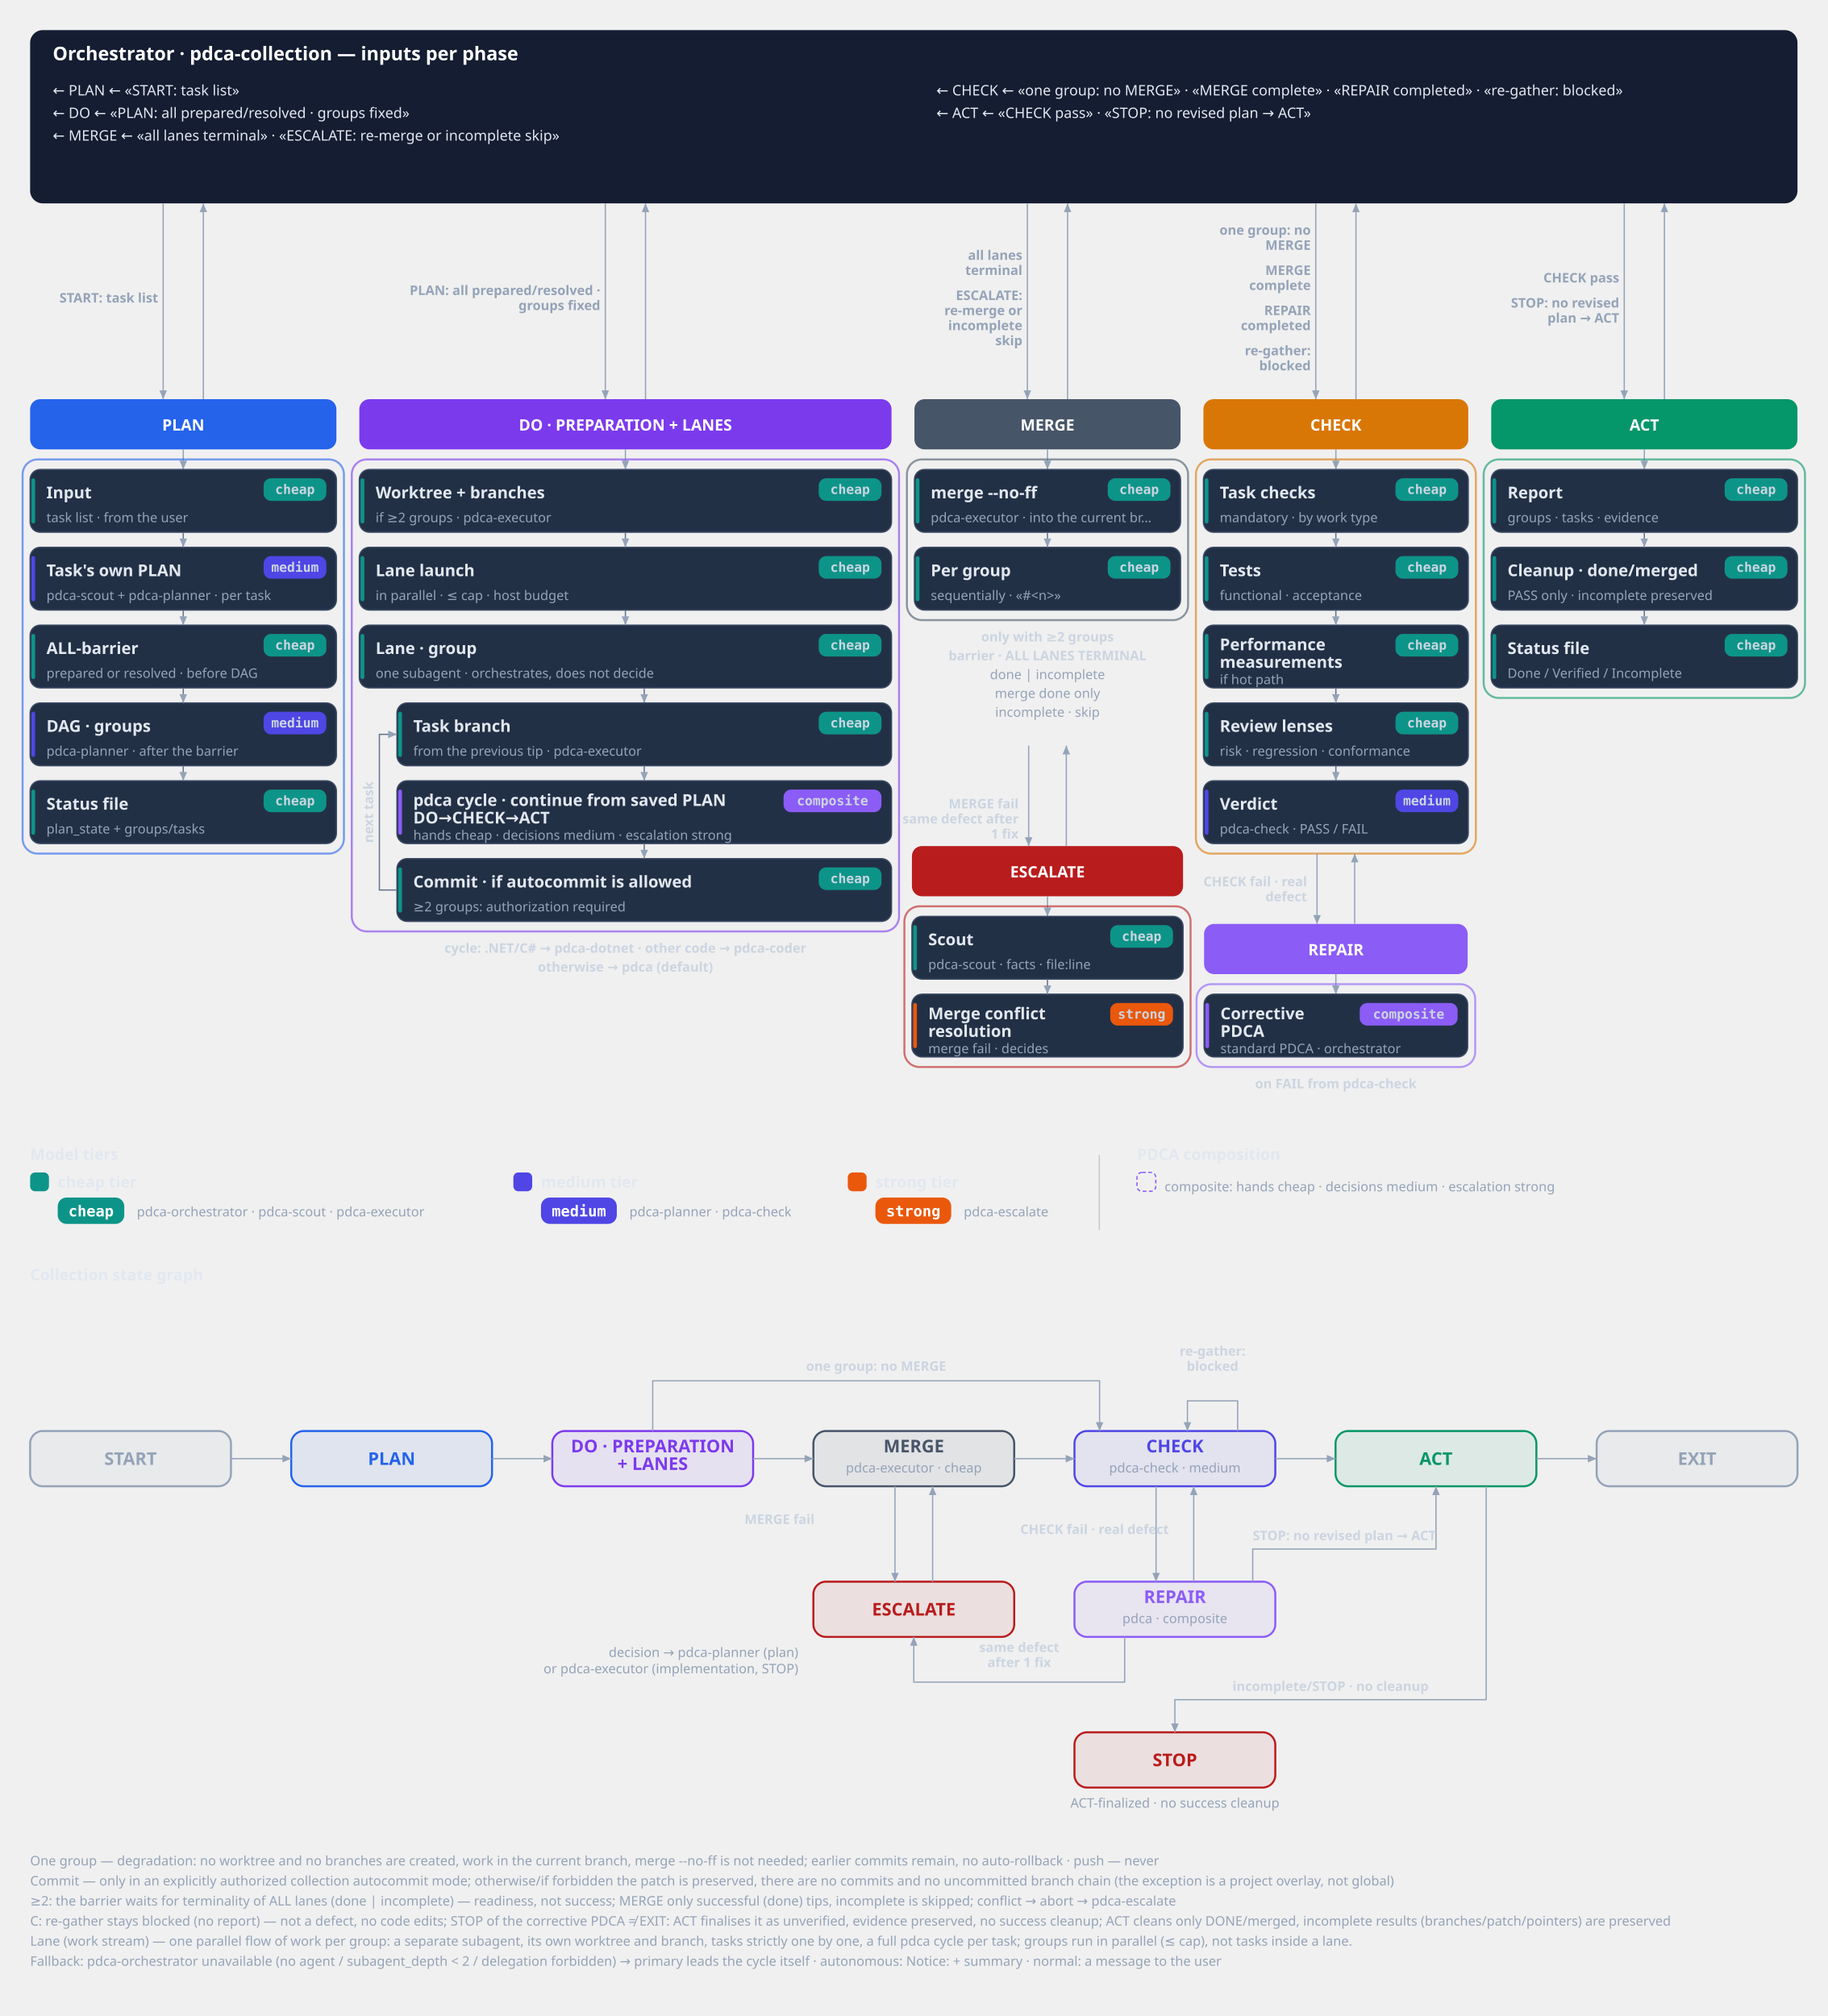
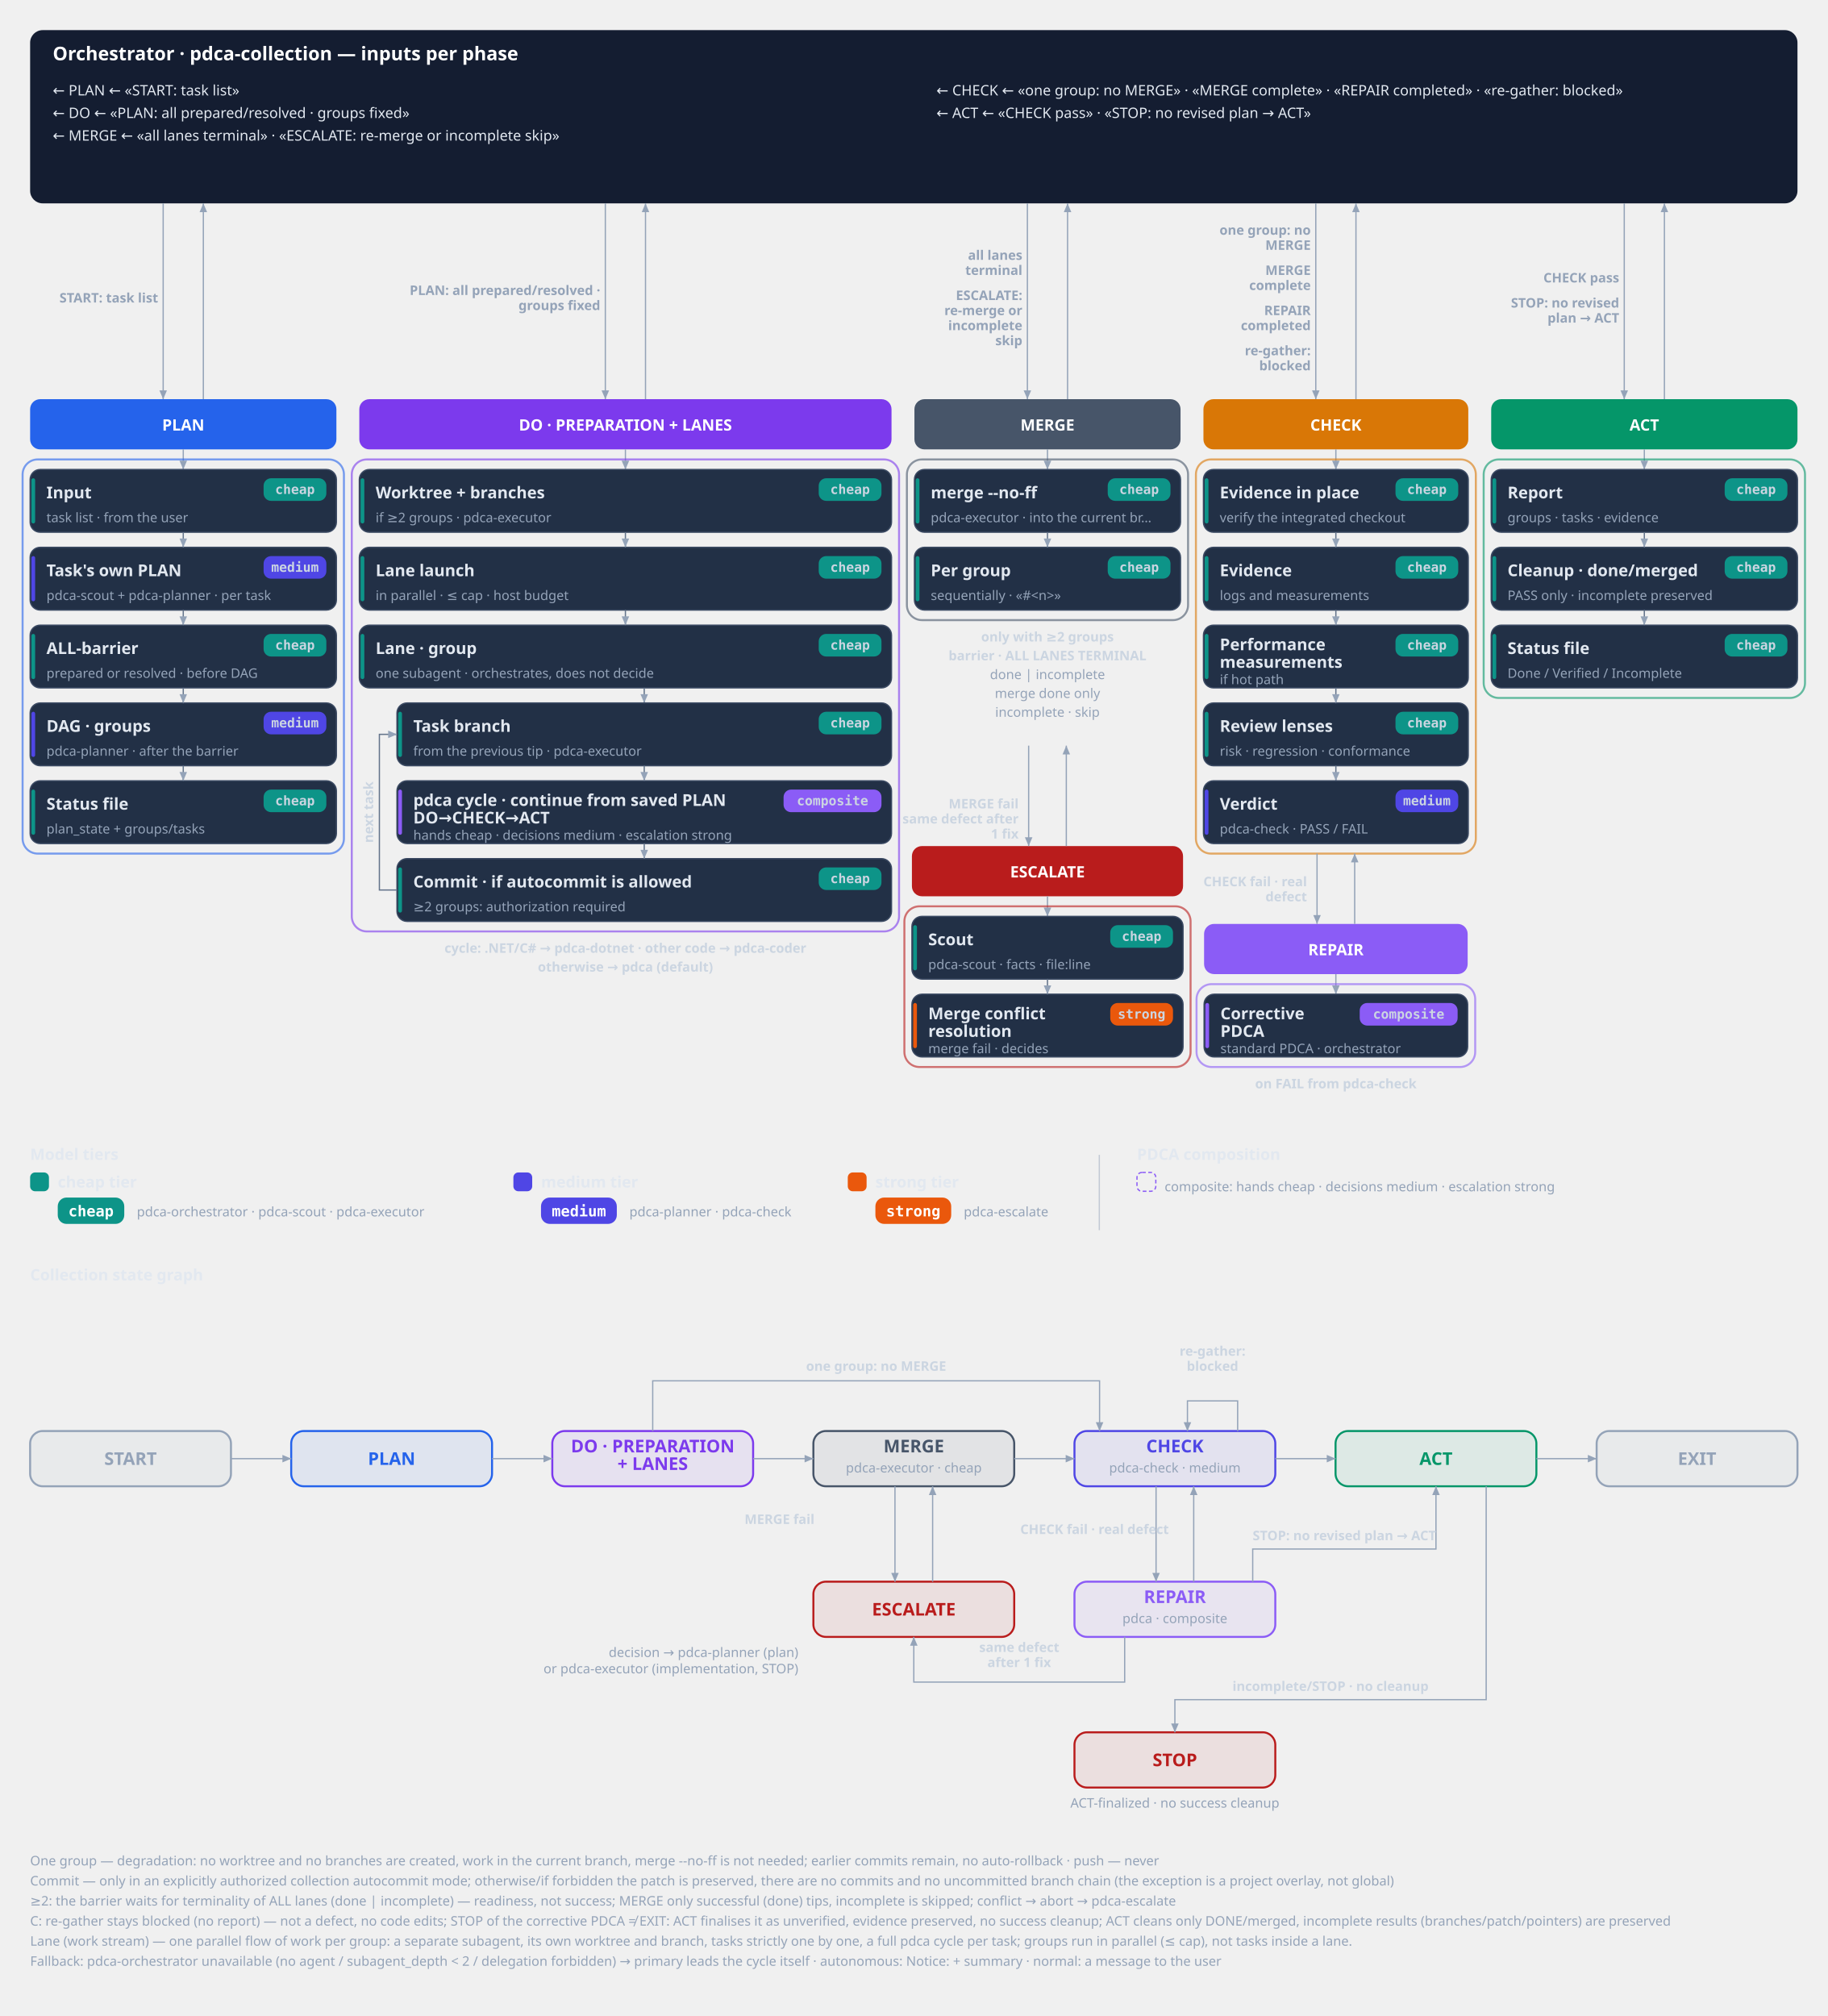
<svg xmlns="http://www.w3.org/2000/svg" viewBox="0 0 1456 1606" width="1456" font-family="Segoe UI, system-ui, sans-serif">
  <defs>
    <marker id="arrow" markerWidth="9" markerHeight="9" refX="7" refY="3" orient="auto">
      <path d="M0,0 L7,3 L0,6 Z" fill="#94a3b8" />
    </marker>
  </defs>
  <style>
.t{font-size:13px;font-weight:600;fill:#e2e8f0}
.s{font-size:10.5px;fill:#94a3b8}
.h{font-size:12.5px;font-weight:700;fill:#ffffff}
.g{font-size:10.5px;font-weight:600}
.band{fill:#141d31}
.bt{fill:#ffffff;font-size:15px;font-weight:700}
.ol{fill:#e2e8f0;font-size:11.5px}
.lt{font-size:12.5px;font-weight:700;fill:#e2e8f0}
.ls{font-size:10.5px;fill:#94a3b8}
.nt{font-size:10.5px;fill:#94a3b8}
.lm{font-family:ui-monospace,Consolas,Menlo,monospace;font-size:12px;font-weight:700}
.bm{font-family:ui-monospace,Consolas,Menlo,monospace;font-size:10.5px;font-weight:700}
.st{font-size:14px;font-weight:700}
</style>
  <rect x="24" y="24" width="1408" height="138" rx="10" class="band" data-band="orchestrator" />
  <text x="42" y="48" class="bt">Orchestrator · pdca-collection — inputs per phase</text>
  <text x="42" y="76" class="ol">← PLAN ← «START: task list»</text>
  <text x="42" y="94" class="ol">← DO ← «PLAN: all prepared/resolved · groups fixed»</text>
  <text x="42" y="112" class="ol">← MERGE ← «all lanes terminal» · «ESCALATE: re-merge or incomplete skip»</text>
  <text x="746.0" y="76" class="ol">← CHECK ← «one group: no MERGE» · «MERGE complete» · «REPAIR completed» · «re-gather: blocked»</text>
  <text x="746.0" y="94" class="ol">← ACT ← «CHECK pass» · «STOP: no revised plan → ACT»</text>
  <g data-column="P">
    <g data-peer-header="P">
      <rect x="24" y="318" width="244" height="40" rx="8" fill="#2563eb" />
      <text x="146.0" y="343.0" class="h" text-anchor="middle">PLAN</text>
    </g>
    <polyline points="146.0,358 146.0,374" fill="none" stroke="#94a3b8" marker-end="url(#arrow)" />
    <rect x="24" y="374" width="244" height="50" rx="8" fill="#223046" stroke="#3b4a63" stroke-width="1" />
    <rect x="25" y="381" width="3" height="36" rx="1.5" fill="#0d9488" />
    <rect x="210" y="381" width="50" height="18" rx="6" fill="#0d9488" />
    <text x="235.0" y="393.5" class="bm" fill="#cbd5e1" text-anchor="middle">cheap</text>
    <text x="37" y="397" class="t">Input</text>
    <text x="37" y="416" class="s">task list · from the user</text>
    <g data-step="task-plan">
      <rect x="24" y="436" width="244" height="50" rx="8" fill="#223046" stroke="#3b4a63" stroke-width="1" />
      <rect x="25" y="443" width="3" height="36" rx="1.5" fill="#4f46e5" />
      <rect x="210" y="443" width="50" height="18" rx="6" fill="#4f46e5" />
      <text x="235.0" y="455.5" class="bm" fill="#cbd5e1" text-anchor="middle">medium</text>
      <text x="37" y="459" class="t">Task's own PLAN</text>
      <text x="37" y="478" class="s">pdca-scout + pdca-planner · per task</text>
    </g>
    <g data-step="all-plans-barrier">
      <rect x="24" y="498" width="244" height="50" rx="8" fill="#223046" stroke="#3b4a63" stroke-width="1" />
      <rect x="25" y="505" width="3" height="36" rx="1.5" fill="#0d9488" />
      <rect x="210" y="505" width="50" height="18" rx="6" fill="#0d9488" />
      <text x="235.0" y="517.5" class="bm" fill="#cbd5e1" text-anchor="middle">cheap</text>
      <text x="37" y="521" class="t">ALL-barrier</text>
      <text x="37" y="540" class="s">prepared or resolved · before DAG</text>
    </g>
    <g data-step="collection-scheduling">
      <rect x="24" y="560" width="244" height="50" rx="8" fill="#223046" stroke="#3b4a63" stroke-width="1" />
      <rect x="25" y="567" width="3" height="36" rx="1.5" fill="#4f46e5" />
      <rect x="210" y="567" width="50" height="18" rx="6" fill="#4f46e5" />
      <text x="235.0" y="579.5" class="bm" fill="#cbd5e1" text-anchor="middle">medium</text>
      <text x="37" y="583" class="t">DAG · groups</text>
      <text x="37" y="602" class="s">pdca-planner · after the barrier</text>
    </g>
    <rect x="24" y="622" width="244" height="50" rx="8" fill="#223046" stroke="#3b4a63" stroke-width="1" />
    <rect x="25" y="629" width="3" height="36" rx="1.5" fill="#0d9488" />
    <rect x="210" y="629" width="50" height="18" rx="6" fill="#0d9488" />
    <text x="235.0" y="641.5" class="bm" fill="#cbd5e1" text-anchor="middle">cheap</text>
    <text x="37" y="645" class="t">Status file</text>
    <text x="37" y="664" class="s">plan_state + groups/tasks</text>
    <polyline points="146.0,424 146.0,436" fill="none" stroke="#64748b" marker-end="url(#arrow)" />
    <polyline points="146.0,486 146.0,498" fill="none" stroke="#64748b" marker-end="url(#arrow)" />
    <polyline points="146.0,548 146.0,560" fill="none" stroke="#64748b" marker-end="url(#arrow)" />
    <polyline points="146.0,610 146.0,622" fill="none" stroke="#64748b" marker-end="url(#arrow)" />
    <rect x="18" y="366" width="256" height="314" rx="12" fill="none" stroke="#2563eb" stroke-opacity="0.6" stroke-width="1.6" data-frame="P" />
  </g>
  <g data-column="DO">
    <g data-peer-header="DO">
      <rect x="286.25" y="318" width="424" height="40" rx="8" fill="#7c3aed" />
      <text x="498.25" y="343.0" class="h" text-anchor="middle">DO · PREPARATION + LANES</text>
    </g>
    <polyline points="498.25,358 498.25,374" fill="none" stroke="#94a3b8" marker-end="url(#arrow)" />
    <rect x="286.25" y="374" width="424" height="50" rx="8" fill="#223046" stroke="#3b4a63" stroke-width="1" />
    <rect x="287.25" y="381" width="3" height="36" rx="1.5" fill="#0d9488" />
    <rect x="652.25" y="381" width="50" height="18" rx="6" fill="#0d9488" />
    <text x="677.25" y="393.5" class="bm" fill="#cbd5e1" text-anchor="middle">cheap</text>
    <text x="299.25" y="397" class="t">Worktree + branches</text>
    <text x="299.25" y="416" class="s">if ≥2 groups · pdca-executor</text>
    <rect x="286.25" y="436" width="424" height="50" rx="8" fill="#223046" stroke="#3b4a63" stroke-width="1" />
    <rect x="287.25" y="443" width="3" height="36" rx="1.5" fill="#0d9488" />
    <rect x="652.25" y="443" width="50" height="18" rx="6" fill="#0d9488" />
    <text x="677.25" y="455.5" class="bm" fill="#cbd5e1" text-anchor="middle">cheap</text>
    <text x="299.25" y="459" class="t">Lane launch</text>
    <text x="299.25" y="478" class="s">in parallel · ≤ cap · host budget</text>
    <polyline points="498.25,424 498.25,436" fill="none" stroke="#64748b" marker-end="url(#arrow)" />
    <rect x="286.25" y="498" width="424" height="50" rx="8" fill="#223046" stroke="#3b4a63" stroke-width="1" />
    <rect x="287.25" y="505" width="3" height="36" rx="1.5" fill="#0d9488" />
    <rect x="652.25" y="505" width="50" height="18" rx="6" fill="#0d9488" />
    <text x="677.25" y="517.5" class="bm" fill="#cbd5e1" text-anchor="middle">cheap</text>
    <text x="299.25" y="521" class="t">Lane · group</text>
    <text x="299.25" y="540" class="s">one subagent · orchestrates, does not decide</text>
    <polyline points="498.25,486 498.25,498" fill="none" stroke="#64748b" marker-end="url(#arrow)" />
    <polyline points="513.25,548 513.25,560" fill="none" stroke="#64748b" marker-end="url(#arrow)" />
    <rect x="316.25" y="560" width="394" height="50" rx="8" fill="#223046" stroke="#3b4a63" stroke-width="1" />
    <rect x="317.25" y="567" width="3" height="36" rx="1.5" fill="#0d9488" />
    <rect x="652.25" y="567" width="50" height="18" rx="6" fill="#0d9488" />
    <text x="677.25" y="579.5" class="bm" fill="#cbd5e1" text-anchor="middle">cheap</text>
    <text x="329.25" y="583" class="t">Task branch</text>
    <text x="329.25" y="602" class="s">from the previous tip · pdca-executor</text>
    <rect x="316.25" y="622" width="394" height="50" rx="8" fill="#223046" stroke="#3b4a63" stroke-width="1" />
    <rect x="317.25" y="629" width="3" height="36" rx="1.5" fill="#8b5cf6" />
    <rect x="624.25" y="629" width="78" height="18" rx="6" fill="#8b5cf6" />
    <text x="663.25" y="641.5" class="bm" fill="#cbd5e1" text-anchor="middle">composite</text>
    <text x="329.25" y="642" class="t">pdca cycle · continue from saved PLAN</text>
    <text x="329.25" y="656" class="t">DO→CHECK→ACT</text>
    <text x="329.25" y="669" class="s">hands cheap · decisions medium · escalation strong</text>
    <polyline points="513.25,610 513.25,622" fill="none" stroke="#64748b" marker-end="url(#arrow)" />
    <rect x="316.25" y="684" width="394" height="50" rx="8" fill="#223046" stroke="#3b4a63" stroke-width="1" />
    <rect x="317.25" y="691" width="3" height="36" rx="1.5" fill="#0d9488" />
    <rect x="652.25" y="691" width="50" height="18" rx="6" fill="#0d9488" />
    <text x="677.25" y="703.5" class="bm" fill="#cbd5e1" text-anchor="middle">cheap</text>
    <text x="329.25" y="707" class="t">Commit · if autocommit is allowed</text>
    <text x="329.25" y="726" class="s">≥2 groups: authorization required</text>
    <polyline points="513.25,672 513.25,684" fill="none" stroke="#64748b" marker-end="url(#arrow)" />
    <path d="M316.25,709.0 L302.25,709.0 L302.25,585.0 L316.25,585.0" fill="none" stroke="#64748b" marker-end="url(#arrow)" />
    <text x="297.25" y="647.0" class="g" fill="#cbd5e1" text-anchor="middle" transform="rotate(-90 297.25 647.0)">next task</text>
    <rect x="280.25" y="366" width="436" height="376" rx="12" fill="none" stroke="#7c3aed" stroke-opacity="0.6" stroke-width="1.6" data-frame="DO" />
    <text x="498.25" y="759" class="g" fill="#cbd5e1" text-anchor="middle">cycle: .NET/C# → pdca-dotnet · other code → pdca-coder</text>
    <text x="498.25" y="774" class="g" fill="#cbd5e1" text-anchor="middle">otherwise → pdca (default)</text>
  </g>
  <g data-column="MERGE">
    <g data-peer-header="MERGE">
      <rect x="728.5" y="318" width="212" height="40" rx="8" fill="#475569" />
      <text x="834.5" y="343.0" class="h" text-anchor="middle">MERGE</text>
    </g>
    <polyline points="834.5,358 834.5,374" fill="none" stroke="#94a3b8" marker-end="url(#arrow)" />
    <rect x="728.5" y="374" width="212" height="50" rx="8" fill="#223046" stroke="#3b4a63" stroke-width="1" />
    <rect x="729.5" y="381" width="3" height="36" rx="1.5" fill="#0d9488" />
    <rect x="882.5" y="381" width="50" height="18" rx="6" fill="#0d9488" />
    <text x="907.5" y="393.5" class="bm" fill="#cbd5e1" text-anchor="middle">cheap</text>
    <text x="741.5" y="397" class="t">merge --no-ff</text>
    <text x="741.5" y="416" class="s">pdca-executor · into the current br…</text>
    <rect x="728.5" y="436" width="212" height="50" rx="8" fill="#223046" stroke="#3b4a63" stroke-width="1" />
    <rect x="729.5" y="443" width="3" height="36" rx="1.5" fill="#0d9488" />
    <rect x="882.5" y="443" width="50" height="18" rx="6" fill="#0d9488" />
    <text x="907.5" y="455.5" class="bm" fill="#cbd5e1" text-anchor="middle">cheap</text>
    <text x="741.5" y="459" class="t">Per group</text>
    <text x="741.5" y="478" class="s">sequentially · «#&lt;n&gt;»</text>
    <polyline points="834.5,424 834.5,436" fill="none" stroke="#64748b" marker-end="url(#arrow)" />
    <g data-condition="all-lanes-terminal">
      <rect x="722.5" y="366" width="224" height="128" rx="12" fill="none" stroke="#475569" stroke-opacity="0.6" stroke-width="1.6" data-frame="MERGE" />
      <text x="834.5" y="511" class="g" fill="#cbd5e1" text-anchor="middle">only with ≥2 groups</text>
      <text x="834.5" y="526" class="g" fill="#cbd5e1" text-anchor="middle">barrier · ALL LANES TERMINAL</text>
      <text x="834.5" y="541" class="ls" fill="#94a3b8" text-anchor="middle">done | incomplete</text>
      <text x="834.5" y="556" class="ls" fill="#94a3b8" text-anchor="middle">merge done only</text>
      <text x="834.5" y="571" class="ls" fill="#94a3b8" text-anchor="middle">incomplete · skip</text>
    </g>
  </g>
  <g data-column="C" data-role="pdca-check" data-tier="medium">
    <g data-peer-header="C">
      <rect x="958.75" y="318" width="211" height="40" rx="8" fill="#d97706" />
      <text x="1064.25" y="343.0" class="h" text-anchor="middle">CHECK</text>
    </g>
    <polyline points="1064.25,358 1064.25,374" fill="none" stroke="#94a3b8" marker-end="url(#arrow)" />
    <rect x="958.75" y="374" width="211" height="50" rx="8" fill="#223046" stroke="#3b4a63" stroke-width="1" />
    <rect x="959.75" y="381" width="3" height="36" rx="1.5" fill="#0d9488" />
    <rect x="1111.75" y="381" width="50" height="18" rx="6" fill="#0d9488" />
    <text x="1136.75" y="393.5" class="bm" fill="#cbd5e1" text-anchor="middle">cheap</text>
-     <text x="971.75" y="397" class="t">Task checks</text>
-     <text x="971.75" y="416" class="s">mandatory · by work type</text>
+     <text x="971.75" y="397" class="t">Evidence in place</text>
+     <text x="971.75" y="416" class="s">verify the integrated checkout</text>
    <rect x="958.75" y="436" width="211" height="50" rx="8" fill="#223046" stroke="#3b4a63" stroke-width="1" />
    <rect x="959.75" y="443" width="3" height="36" rx="1.5" fill="#0d9488" />
    <rect x="1111.75" y="443" width="50" height="18" rx="6" fill="#0d9488" />
    <text x="1136.75" y="455.5" class="bm" fill="#cbd5e1" text-anchor="middle">cheap</text>
-     <text x="971.75" y="459" class="t">Tests</text>
-     <text x="971.75" y="478" class="s">functional · acceptance</text>
+     <text x="971.75" y="459" class="t">Evidence</text>
+     <text x="971.75" y="478" class="s">logs and measurements</text>
    <rect x="958.75" y="498" width="211" height="50" rx="8" fill="#223046" stroke="#3b4a63" stroke-width="1" />
    <rect x="959.75" y="505" width="3" height="36" rx="1.5" fill="#0d9488" />
    <rect x="1111.75" y="505" width="50" height="18" rx="6" fill="#0d9488" />
    <text x="1136.75" y="517.5" class="bm" fill="#cbd5e1" text-anchor="middle">cheap</text>
    <text x="971.75" y="518" class="t">Performance</text>
    <text x="971.75" y="532" class="t">measurements</text>
    <text x="971.75" y="545" class="s">if hot path</text>
    <rect x="958.75" y="560" width="211" height="50" rx="8" fill="#223046" stroke="#3b4a63" stroke-width="1" />
    <rect x="959.75" y="567" width="3" height="36" rx="1.5" fill="#0d9488" />
    <rect x="1111.75" y="567" width="50" height="18" rx="6" fill="#0d9488" />
    <text x="1136.75" y="579.5" class="bm" fill="#cbd5e1" text-anchor="middle">cheap</text>
    <text x="971.75" y="583" class="t">Review lenses</text>
    <text x="971.75" y="602" class="s">risk · regression · conformance</text>
    <polyline points="1064.25,424 1064.25,436" fill="none" stroke="#64748b" marker-end="url(#arrow)" />
    <polyline points="1064.25,486 1064.25,498" fill="none" stroke="#64748b" marker-end="url(#arrow)" />
    <polyline points="1064.25,548 1064.25,560" fill="none" stroke="#64748b" marker-end="url(#arrow)" />
    <polyline points="1064.25,610 1064.25,622" fill="none" stroke="#64748b" marker-end="url(#arrow)" />
    <g data-step="check-verdict" data-role="pdca-check" data-tier="medium">
      <rect x="958.75" y="622" width="211" height="50" rx="8" fill="#223046" stroke="#3b4a63" stroke-width="1" />
      <rect x="959.75" y="629" width="3" height="36" rx="1.5" fill="#4f46e5" />
      <rect x="1111.75" y="629" width="50" height="18" rx="6" fill="#4f46e5" />
      <text x="1136.75" y="641.5" class="bm" fill="#cbd5e1" text-anchor="middle">medium</text>
      <text x="971.75" y="645" class="t">Verdict</text>
      <text x="971.75" y="664" class="s">pdca-check · PASS / FAIL</text>
    </g>
    <rect x="952.75" y="366" width="223" height="314" rx="12" fill="none" stroke="#d97706" stroke-opacity="0.6" stroke-width="1.6" data-frame="C" />
  </g>
  <g data-column="A">
    <g data-peer-header="A">
      <rect x="1188.0" y="318" width="244" height="40" rx="8" fill="#059669" />
      <text x="1310.0" y="343.0" class="h" text-anchor="middle">ACT</text>
    </g>
    <polyline points="1310.0,358 1310.0,374" fill="none" stroke="#94a3b8" marker-end="url(#arrow)" />
    <rect x="1188.0" y="374" width="244" height="50" rx="8" fill="#223046" stroke="#3b4a63" stroke-width="1" />
    <rect x="1189.0" y="381" width="3" height="36" rx="1.5" fill="#0d9488" />
    <rect x="1374.0" y="381" width="50" height="18" rx="6" fill="#0d9488" />
    <text x="1399.0" y="393.5" class="bm" fill="#cbd5e1" text-anchor="middle">cheap</text>
    <text x="1201.0" y="397" class="t">Report</text>
    <text x="1201.0" y="416" class="s">groups · tasks · evidence</text>
    <rect x="1188.0" y="436" width="244" height="50" rx="8" fill="#223046" stroke="#3b4a63" stroke-width="1" />
    <rect x="1189.0" y="443" width="3" height="36" rx="1.5" fill="#0d9488" />
    <rect x="1374.0" y="443" width="50" height="18" rx="6" fill="#0d9488" />
    <text x="1399.0" y="455.5" class="bm" fill="#cbd5e1" text-anchor="middle">cheap</text>
    <text x="1201.0" y="459" class="t">Cleanup · done/merged</text>
    <text x="1201.0" y="478" class="s">PASS only · incomplete preserved</text>
    <rect x="1188.0" y="498" width="244" height="50" rx="8" fill="#223046" stroke="#3b4a63" stroke-width="1" />
    <rect x="1189.0" y="505" width="3" height="36" rx="1.5" fill="#0d9488" />
    <rect x="1374.0" y="505" width="50" height="18" rx="6" fill="#0d9488" />
    <text x="1399.0" y="517.5" class="bm" fill="#cbd5e1" text-anchor="middle">cheap</text>
    <text x="1201.0" y="521" class="t">Status file</text>
    <text x="1201.0" y="540" class="s">Done / Verified / Incomplete</text>
    <polyline points="1310.0,424 1310.0,436" fill="none" stroke="#64748b" marker-end="url(#arrow)" />
    <polyline points="1310.0,486 1310.0,498" fill="none" stroke="#64748b" marker-end="url(#arrow)" />
    <rect x="1182.0" y="366" width="256" height="190" rx="12" fill="none" stroke="#059669" stroke-opacity="0.6" stroke-width="1.6" data-frame="A" />
  </g>
  <g data-column="REPAIR" data-child-of="C" data-dispatched-by="orchestrator" data-main-recovery="corrective-pdca" data-composition="composite">
    <g data-peer-header="REPAIR">
      <rect x="959.25" y="736" width="210" height="40" rx="8" fill="#8b5cf6" />
      <text x="1064.25" y="761.0" class="h" text-anchor="middle">REPAIR</text>
    </g>
    <polyline points="1064.25,776 1064.25,792" fill="none" stroke="#94a3b8" marker-end="url(#arrow)" />
    <rect x="959.25" y="792" width="210" height="50" rx="8" fill="#223046" stroke="#3b4a63" stroke-width="1" />
    <rect x="960.25" y="799" width="3" height="36" rx="1.5" fill="#8b5cf6" />
    <rect x="1083.25" y="799" width="78" height="18" rx="6" fill="#8b5cf6" />
    <text x="1122.25" y="811.5" class="bm" fill="#cbd5e1" text-anchor="middle">composite</text>
    <text x="972.25" y="812" class="t">Corrective</text>
    <text x="972.25" y="826" class="t">PDCA</text>
    <text x="972.25" y="839" class="s">standard PDCA · orchestrator</text>
    <rect x="953.25" y="784" width="222" height="66" rx="12" fill="none" stroke="#8b5cf6" stroke-opacity="0.6" stroke-width="1.6" data-frame="REPAIR" />
    <text x="1064.25" y="867" class="g" fill="#cbd5e1" text-anchor="middle">on FAIL from pdca-check</text>
  </g>
  <g data-bus="dispatch" data-origin="C" data-target="REPAIR" data-kind="dispatch">
    <polyline points="1049.25,680 1049.25,736" fill="none" stroke="#94a3b8" marker-end="url(#arrow)" />
    <g data-entry-from="C" data-entry-to="REPAIR" data-entry-condition="FAIL">
      <text x="1041.25" y="706" class="g" fill="#cbd5e1" text-anchor="end">CHECK fail · real</text>
      <text x="1041.25" y="718" class="g" fill="#cbd5e1" text-anchor="end">defect</text>
    </g>
  </g>
  <g data-bus="result" data-origin="REPAIR" data-target="C" data-kind="result">
    <polyline points="1079.25,736 1079.25,680" fill="none" stroke="#94a3b8" marker-end="url(#arrow)" />
  </g>
  <g data-column="E" data-child-of="MERGE" data-dispatched-by="orchestrator">
    <g data-peer-header="E">
      <rect x="726.5" y="674" width="216" height="40" rx="8" fill="#b91c1c" />
      <text x="834.5" y="699.0" class="h" text-anchor="middle">ESCALATE</text>
    </g>
    <polyline points="834.5,714 834.5,730" fill="none" stroke="#94a3b8" marker-end="url(#arrow)" />
    <rect x="726.5" y="730" width="216" height="50" rx="8" fill="#223046" stroke="#3b4a63" stroke-width="1" />
    <rect x="727.5" y="737" width="3" height="36" rx="1.5" fill="#0d9488" />
    <rect x="884.5" y="737" width="50" height="18" rx="6" fill="#0d9488" />
    <text x="909.5" y="749.5" class="bm" fill="#cbd5e1" text-anchor="middle">cheap</text>
    <text x="739.5" y="753" class="t">Scout</text>
    <text x="739.5" y="772" class="s">pdca-scout · facts · file:line</text>
    <rect x="726.5" y="792" width="216" height="50" rx="8" fill="#223046" stroke="#3b4a63" stroke-width="1" />
    <rect x="727.5" y="799" width="3" height="36" rx="1.5" fill="#ea580c" />
    <rect x="884.5" y="799" width="50" height="18" rx="6" fill="#ea580c" />
    <text x="909.5" y="811.5" class="bm" fill="#cbd5e1" text-anchor="middle">strong</text>
    <text x="739.5" y="812" class="t">Merge conflict</text>
    <text x="739.5" y="826" class="t">resolution</text>
    <text x="739.5" y="839" class="s">merge fail · decides</text>
    <polyline points="834.5,780 834.5,792" fill="none" stroke="#64748b" marker-end="url(#arrow)" />
    <rect x="720.5" y="722" width="228" height="128" rx="12" fill="none" stroke="#b91c1c" stroke-opacity="0.6" stroke-width="1.6" data-frame="E" />
  </g>
  <g data-bus="dispatch" data-origin="MERGE" data-target="E" data-kind="dispatch">
    <polyline points="819.5,594 819.5,674" fill="none" stroke="#94a3b8" marker-end="url(#arrow)" />
    <g data-entry-from="MERGE" data-entry-to="ESCALATE" data-entry-condition="merge-conflict">
      <text x="811.5" y="644" class="g" fill="#cbd5e1" text-anchor="end">MERGE fail</text>
    </g>
    <g data-entry-from="REPAIR" data-entry-to="ESCALATE" data-entry-condition="same defect after 1 fix">
      <text x="811.5" y="656" class="g" fill="#cbd5e1" text-anchor="end">same defect after</text>
      <text x="811.5" y="668" class="g" fill="#cbd5e1" text-anchor="end">1 fix</text>
    </g>
  </g>
  <g data-bus="result" data-origin="E" data-target="MERGE" data-kind="result">
    <polyline points="849.5,674 849.5,594" fill="none" stroke="#94a3b8" marker-end="url(#arrow)" />
  </g>
  <g data-bus="dispatch" data-origin="orchestrator" data-target="P" data-kind="dispatch">
    <polyline points="130.0,162 130.0,318" fill="none" stroke="#94a3b8" marker-end="url(#arrow)" />
    <g data-entry-from="START" data-entry-to="P" data-entry-condition="start">
      <text x="126.0" y="241.0" class="g" fill="#94a3b8" text-anchor="end">START: task list</text>
    </g>
  </g>
  <g data-bus="result" data-origin="P" data-target="orchestrator" data-kind="result">
    <polyline points="162.0,318 162.0,162" fill="none" stroke="#94a3b8" marker-end="url(#arrow)" />
  </g>
  <g data-bus="dispatch" data-origin="orchestrator" data-target="DO" data-kind="dispatch">
    <polyline points="482.25,162 482.25,318" fill="none" stroke="#94a3b8" marker-end="url(#arrow)" />
    <g data-entry-from="P" data-entry-to="DO" data-entry-condition="groups">
      <text x="478.25" y="235.0" class="g" fill="#94a3b8" text-anchor="end">PLAN: all prepared/resolved ·</text>
      <text x="478.25" y="247.0" class="g" fill="#94a3b8" text-anchor="end">groups fixed</text>
    </g>
  </g>
  <g data-bus="result" data-origin="DO" data-target="orchestrator" data-kind="result">
    <polyline points="514.25,318 514.25,162" fill="none" stroke="#94a3b8" marker-end="url(#arrow)" />
  </g>
  <g data-bus="dispatch" data-origin="orchestrator" data-target="MERGE" data-kind="dispatch">
    <polyline points="818.5,162 818.5,318" fill="none" stroke="#94a3b8" marker-end="url(#arrow)" />
    <g data-entry-from="DO" data-entry-to="MERGE" data-entry-condition="≥2 · all-lanes-terminal">
      <text x="814.5" y="207.0" class="g" fill="#94a3b8" text-anchor="end">all lanes</text>
      <text x="814.5" y="219.0" class="g" fill="#94a3b8" text-anchor="end">terminal</text>
    </g>
    <g data-entry-from="ESCALATE" data-entry-to="MERGE" data-entry-condition="resolved/reorder/mark incomplete">
      <text x="814.5" y="239.0" class="g" fill="#94a3b8" text-anchor="end">ESCALATE:</text>
      <text x="814.5" y="251.0" class="g" fill="#94a3b8" text-anchor="end">re-merge or</text>
      <text x="814.5" y="263.0" class="g" fill="#94a3b8" text-anchor="end">incomplete</text>
      <text x="814.5" y="275.0" class="g" fill="#94a3b8" text-anchor="end">skip</text>
    </g>
  </g>
  <g data-bus="result" data-origin="MERGE" data-target="orchestrator" data-kind="result">
    <polyline points="850.5,318 850.5,162" fill="none" stroke="#94a3b8" marker-end="url(#arrow)" />
  </g>
  <g data-bus="dispatch" data-origin="orchestrator" data-target="C" data-kind="dispatch">
    <polyline points="1048.25,162 1048.25,318" fill="none" stroke="#94a3b8" marker-end="url(#arrow)" />
    <g data-entry-from="DO" data-entry-to="C" data-entry-condition="one group · no merge">
      <text x="1044.25" y="187.0" class="g" fill="#94a3b8" text-anchor="end">one group: no</text>
      <text x="1044.25" y="199.0" class="g" fill="#94a3b8" text-anchor="end">MERGE</text>
    </g>
    <g data-entry-from="MERGE" data-entry-to="C" data-entry-condition="integration complete">
      <text x="1044.25" y="219.0" class="g" fill="#94a3b8" text-anchor="end">MERGE</text>
      <text x="1044.25" y="231.0" class="g" fill="#94a3b8" text-anchor="end">complete</text>
    </g>
    <g data-entry-from="REPAIR" data-entry-to="C" data-entry-condition="full-verification">
      <text x="1044.25" y="251.0" class="g" fill="#94a3b8" text-anchor="end">REPAIR</text>
      <text x="1044.25" y="263.0" class="g" fill="#94a3b8" text-anchor="end">completed</text>
    </g>
    <g data-entry-from="C" data-entry-to="C" data-entry-condition="re-gather">
      <text x="1044.25" y="283.0" class="g" fill="#94a3b8" text-anchor="end">re-gather:</text>
      <text x="1044.25" y="295.0" class="g" fill="#94a3b8" text-anchor="end">blocked</text>
    </g>
  </g>
  <g data-bus="result" data-origin="C" data-target="orchestrator" data-kind="result">
    <polyline points="1080.25,318 1080.25,162" fill="none" stroke="#94a3b8" marker-end="url(#arrow)" />
  </g>
  <g data-bus="dispatch" data-origin="orchestrator" data-target="A" data-kind="dispatch">
    <polyline points="1294.0,162 1294.0,318" fill="none" stroke="#94a3b8" marker-end="url(#arrow)" />
    <g data-entry-from="C" data-entry-to="A" data-entry-condition="PASS">
      <text x="1290.0" y="225.0" class="g" fill="#94a3b8" text-anchor="end">CHECK pass</text>
    </g>
    <g data-entry-from="REPAIR" data-entry-to="A" data-entry-condition="revision exhausted · no plan">
      <text x="1290.0" y="245.0" class="g" fill="#94a3b8" text-anchor="end">STOP: no revised</text>
      <text x="1290.0" y="257.0" class="g" fill="#94a3b8" text-anchor="end">plan → ACT</text>
    </g>
  </g>
  <g data-bus="result" data-origin="A" data-target="orchestrator" data-kind="result">
    <polyline points="1326.0,318 1326.0,162" fill="none" stroke="#94a3b8" marker-end="url(#arrow)" />
  </g>
  <g data-legend="model-tiers">
    <text x="24" y="924" class="lt">Model tiers</text>
    <text x="46" y="946" class="lt">cheap tier</text>
    <rect x="24" y="934" width="15" height="15" rx="4" fill="#0d9488" />
    <rect x="46" y="954" width="53.0" height="21" rx="7" fill="#0d9488" />
    <text x="72.5" y="969" class="lm" fill="#ffffff" text-anchor="middle">cheap</text>
    <text x="109.0" y="969" class="ls">pdca-orchestrator · pdca-scout · pdca-executor</text>
    <text x="431.0" y="946" class="lt">medium tier</text>
    <rect x="409.0" y="934" width="15" height="15" rx="4" fill="#4f46e5" />
    <rect x="431.0" y="954" width="60.4" height="21" rx="7" fill="#4f46e5" />
    <text x="461.2" y="969" class="lm" fill="#ffffff" text-anchor="middle">medium</text>
    <text x="501.4" y="969" class="ls">pdca-planner · pdca-check</text>
    <text x="697.4" y="946" class="lt">strong tier</text>
    <rect x="675.4" y="934" width="15" height="15" rx="4" fill="#ea580c" />
    <rect x="697.4" y="954" width="60.4" height="21" rx="7" fill="#ea580c" />
    <text x="727.6" y="969" class="lm" fill="#ffffff" text-anchor="middle">strong</text>
    <text x="767.8" y="969" class="ls">pdca-escalate</text>
  </g>
  <line x1="875.8" y1="920" x2="875.8" y2="980" stroke="#94a3b8" stroke-opacity="0.5" />
  <g data-legend="composition">
    <text x="905.8" y="924" class="lt">PDCA composition</text>
    <rect x="905.8" y="934" width="15" height="15" rx="4" fill="none" stroke="#8b5cf6" stroke-dasharray="3 2" />
    <text x="927.8" y="949" class="ls" fill="#cbd5e1">composite: hands cheap · decisions medium · escalation strong</text>
  </g>
  <text x="24" y="1020" class="lt">Collection state graph</text>
  <g data-node="START">
    <rect x="24" y="1140" width="160" height="44" rx="10" fill="#94a3b8" fill-opacity="0.08" stroke="#94a3b8" stroke-width="1.6" />
    <text x="104.0" y="1167.0" class="st" fill="#94a3b8" text-anchor="middle">START</text>
  </g>
  <g data-node="P">
    <rect x="232" y="1140" width="160" height="44" rx="10" fill="#2563eb" fill-opacity="0.08" stroke="#2563eb" stroke-width="1.6" />
    <text x="312.0" y="1167.0" class="st" fill="#2563eb" text-anchor="middle">PLAN</text>
  </g>
  <g data-node="DO" data-tier="cheap">
    <rect x="440" y="1140" width="160" height="44" rx="10" fill="#7c3aed" fill-opacity="0.08" stroke="#7c3aed" stroke-width="1.6" />
    <text x="520.0" y="1157" class="st" fill="#7c3aed" text-anchor="middle">DO · PREPARATION</text>
    <text x="520.0" y="1171" class="st" fill="#7c3aed" text-anchor="middle">+ LANES</text>
  </g>
  <g data-node="MERGE" data-tier="cheap">
    <rect x="648" y="1140" width="160" height="44" rx="10" fill="#475569" fill-opacity="0.08" stroke="#475569" stroke-width="1.6" />
    <text x="728.0" y="1157" class="st" fill="#475569" text-anchor="middle">MERGE</text>
    <text x="728.0" y="1173" class="ls" fill="#475569" text-anchor="middle">pdca-executor · cheap</text>
  </g>
  <g data-node="C" data-tier="medium">
    <rect x="856" y="1140" width="160" height="44" rx="10" fill="#4f46e5" fill-opacity="0.08" stroke="#4f46e5" stroke-width="1.6" />
    <text x="936.0" y="1157" class="st" fill="#4f46e5" text-anchor="middle">CHECK</text>
    <text x="936.0" y="1173" class="ls" fill="#4f46e5" text-anchor="middle">pdca-check · medium</text>
  </g>
  <g data-node="A">
    <rect x="1064" y="1140" width="160" height="44" rx="10" fill="#059669" fill-opacity="0.08" stroke="#059669" stroke-width="1.6" />
    <text x="1144.0" y="1167.0" class="st" fill="#059669" text-anchor="middle">ACT</text>
  </g>
  <g data-node="EXIT">
    <rect x="1272" y="1140" width="160" height="44" rx="10" fill="#94a3b8" fill-opacity="0.08" stroke="#94a3b8" stroke-width="1.6" />
    <text x="1352.0" y="1167.0" class="st" fill="#94a3b8" text-anchor="middle">EXIT</text>
  </g>
  <g data-node="REPAIR" data-composition="composite">
    <rect x="856" y="1260" width="160" height="44" rx="10" fill="#8b5cf6" fill-opacity="0.08" stroke="#8b5cf6" stroke-width="1.6" />
    <text x="936.0" y="1277" class="st" fill="#8b5cf6" text-anchor="middle">REPAIR</text>
    <text x="936.0" y="1293" class="ls" fill="#8b5cf6" text-anchor="middle">pdca · composite</text>
  </g>
  <g data-node="ESCALATE" data-tier="strong">
    <rect x="648" y="1260" width="160" height="44" rx="10" fill="#b91c1c" fill-opacity="0.08" stroke="#b91c1c" stroke-width="1.6" />
    <text x="728.0" y="1287.0" class="st" fill="#b91c1c" text-anchor="middle">ESCALATE</text>
  </g>
  <g data-annotation="ESCALATE">
    <text x="636" y="1320" class="nt" text-anchor="end">decision → pdca-planner (plan)</text>
    <text x="636" y="1333" class="nt" text-anchor="end">or pdca-executor (implementation, STOP)</text>
  </g>
  <g data-node="STOP">
    <rect x="856" y="1380" width="160" height="44" rx="10" fill="#b91c1c" fill-opacity="0.08" stroke="#b91c1c" stroke-width="1.6" />
    <text x="936.0" y="1407.0" class="st" fill="#b91c1c" text-anchor="middle">STOP</text>
  </g>
  <g data-annotation="STOP">
    <text x="936.0" y="1440" class="nt" text-anchor="middle">ACT-finalized · no success cleanup</text>
  </g>
  <g data-from="START" data-to="P" data-condition="start">
    <polyline points="184,1162.0 232,1162.0" fill="none" stroke="#94a3b8" marker-end="url(#arrow)" />
  </g>
  <g data-from="P" data-to="DO" data-condition="groups">
    <polyline points="392,1162.0 440,1162.0" fill="none" stroke="#94a3b8" marker-end="url(#arrow)" />
  </g>
  <g data-from="DO" data-to="MERGE" data-condition="≥2 · all-lanes-terminal">
    <polyline points="600,1162.0 648,1162.0" fill="none" stroke="#94a3b8" marker-end="url(#arrow)" />
  </g>
  <g data-from="DO" data-to="C" data-condition="one group · no merge">
    <polyline points="520.0,1140 520.0,1100 876,1100 876,1140" fill="none" stroke="#94a3b8" marker-end="url(#arrow)" />
    <text x="698.0" y="1092" class="g" fill="#cbd5e1" text-anchor="middle">one group: no MERGE</text>
  </g>
  <g data-from="MERGE" data-to="C" data-condition="integration complete">
    <polyline points="808,1162.0 856,1162.0" fill="none" stroke="#94a3b8" marker-end="url(#arrow)" />
  </g>
  <g data-from="C" data-to="REPAIR" data-condition="FAIL" data-dispatched-by="orchestrator">
    <polyline points="921.0,1184 921.0,1260" fill="none" stroke="#94a3b8" marker-end="url(#arrow)" />
    <text x="872.0" y="1222.0" class="g" fill="#cbd5e1" text-anchor="middle">CHECK fail · real defect</text>
  </g>
  <g data-from="REPAIR" data-to="C" data-condition="full-verification">
    <polyline points="951.0,1260 951.0,1184" fill="none" stroke="#94a3b8" marker-end="url(#arrow)" />
  </g>
  <g data-from="C" data-to="C" data-condition="re-gather">
    <polyline points="986,1140 986,1116 946,1116 946,1140" fill="none" stroke="#94a3b8" marker-end="url(#arrow)" />
    <text x="966" y="1080" class="g" fill="#cbd5e1" text-anchor="middle">re-gather:</text>
    <text x="966" y="1092" class="g" fill="#cbd5e1" text-anchor="middle">blocked</text>
  </g>
  <g data-from="C" data-to="A" data-condition="PASS">
    <polyline points="1016,1162.0 1064,1162.0" fill="none" stroke="#94a3b8" marker-end="url(#arrow)" />
  </g>
  <g data-from="A" data-to="EXIT" data-condition="finalized">
    <polyline points="1224,1162.0 1272,1162.0" fill="none" stroke="#94a3b8" marker-end="url(#arrow)" />
  </g>
  <g data-from="MERGE" data-to="ESCALATE" data-condition="merge-conflict">
    <polyline points="713.0,1184 713.0,1260" fill="none" stroke="#94a3b8" marker-end="url(#arrow)" />
    <text x="621.0" y="1214.0" class="g" fill="#cbd5e1" text-anchor="middle">MERGE fail</text>
  </g>
  <g data-from="ESCALATE" data-to="MERGE" data-condition="resolved/reorder/mark incomplete" data-dispatched-by="orchestrator">
    <polyline points="743.0,1260 743.0,1184" fill="none" stroke="#94a3b8" marker-end="url(#arrow)" />
  </g>
  <g data-from="REPAIR" data-to="ESCALATE" data-condition="same defect after 1 fix">
    <polyline points="896,1304 896,1340 728.0,1340 728.0,1304" fill="none" stroke="#94a3b8" marker-end="url(#arrow)" />
    <text x="812.0" y="1316" class="g" fill="#cbd5e1" text-anchor="middle">same defect</text>
    <text x="812.0" y="1328" class="g" fill="#cbd5e1" text-anchor="middle">after 1 fix</text>
  </g>
  <g data-from="REPAIR" data-to="A" data-condition="revision exhausted · no plan">
    <polyline points="998,1260 998,1234 1144.0,1234 1144.0,1184" fill="none" stroke="#94a3b8" marker-end="url(#arrow)" />
    <text x="1071.0" y="1227" class="g" fill="#cbd5e1" text-anchor="middle">STOP: no revised plan → ACT</text>
  </g>
  <g data-from="A" data-to="STOP" data-condition="incomplete/STOP · no cleanup">
    <polyline points="1184,1184 1184,1354 936.0,1354 936.0,1380" fill="none" stroke="#94a3b8" marker-end="url(#arrow)" />
    <text x="1060.0" y="1347" class="g" fill="#cbd5e1" text-anchor="middle">incomplete/STOP · no cleanup</text>
  </g>
  <text x="24" y="1486" class="nt">One group — degradation: no worktree and no branches are created, work in the current branch, merge --no-ff is not needed; earlier commits remain, no auto-rollback · push — never</text>
  <text x="24" y="1502" class="nt">Commit — only in an explicitly authorized collection autocommit mode; otherwise/if forbidden the patch is preserved, there are no commits and no uncommitted branch chain (the exception is a project overlay, not global)</text>
  <text x="24" y="1518" class="nt">≥2: the barrier waits for terminality of ALL lanes (done | incomplete) — readiness, not success; MERGE only successful (done) tips, incomplete is skipped; conflict → abort → pdca-escalate</text>
  <text x="24" y="1534" class="nt">C: re-gather stays blocked (no report) — not a defect, no code edits; STOP of the corrective PDCA ≠ EXIT: ACT finalises it as unverified, evidence preserved, no success cleanup; ACT cleans only DONE/merged, incomplete results (branches/patch/pointers) are preserved</text>
  <text x="24" y="1550" class="nt">Lane (work stream) — one parallel flow of work per group: a separate subagent, its own worktree and branch, tasks strictly one by one, a full pdca cycle per task; groups run in parallel (≤ cap), not tasks inside a lane.</text>
  <text x="24" y="1566" class="nt">Fallback: pdca-orchestrator unavailable (no agent / subagent_depth &lt; 2 / delegation forbidden) → primary leads the cycle itself · autonomous: Notice: + summary · normal: a message to the user</text>
</svg>
